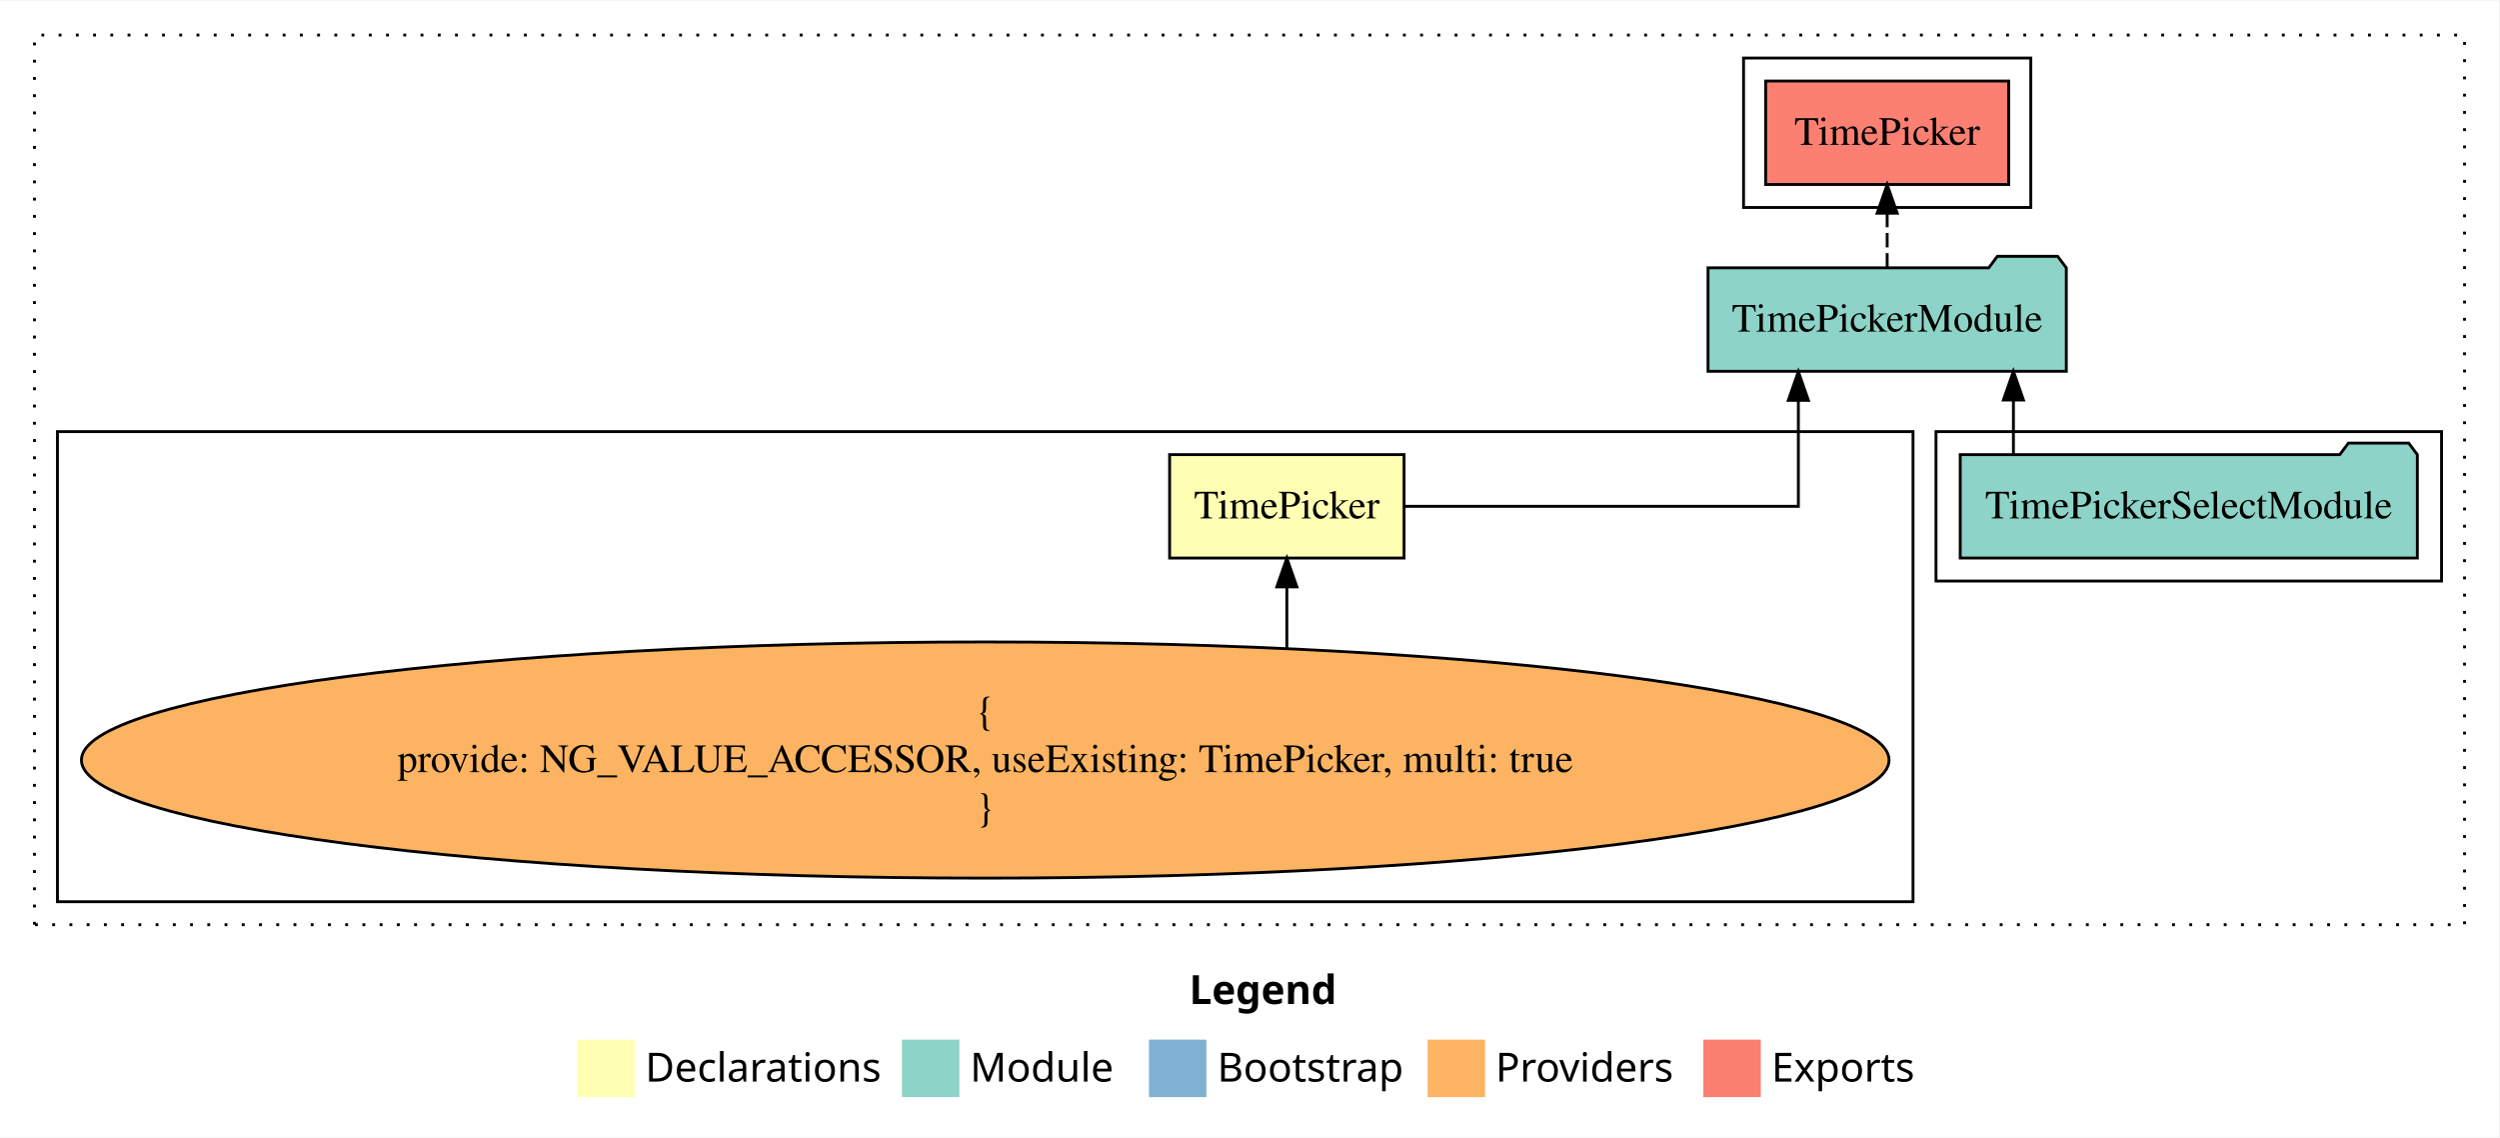
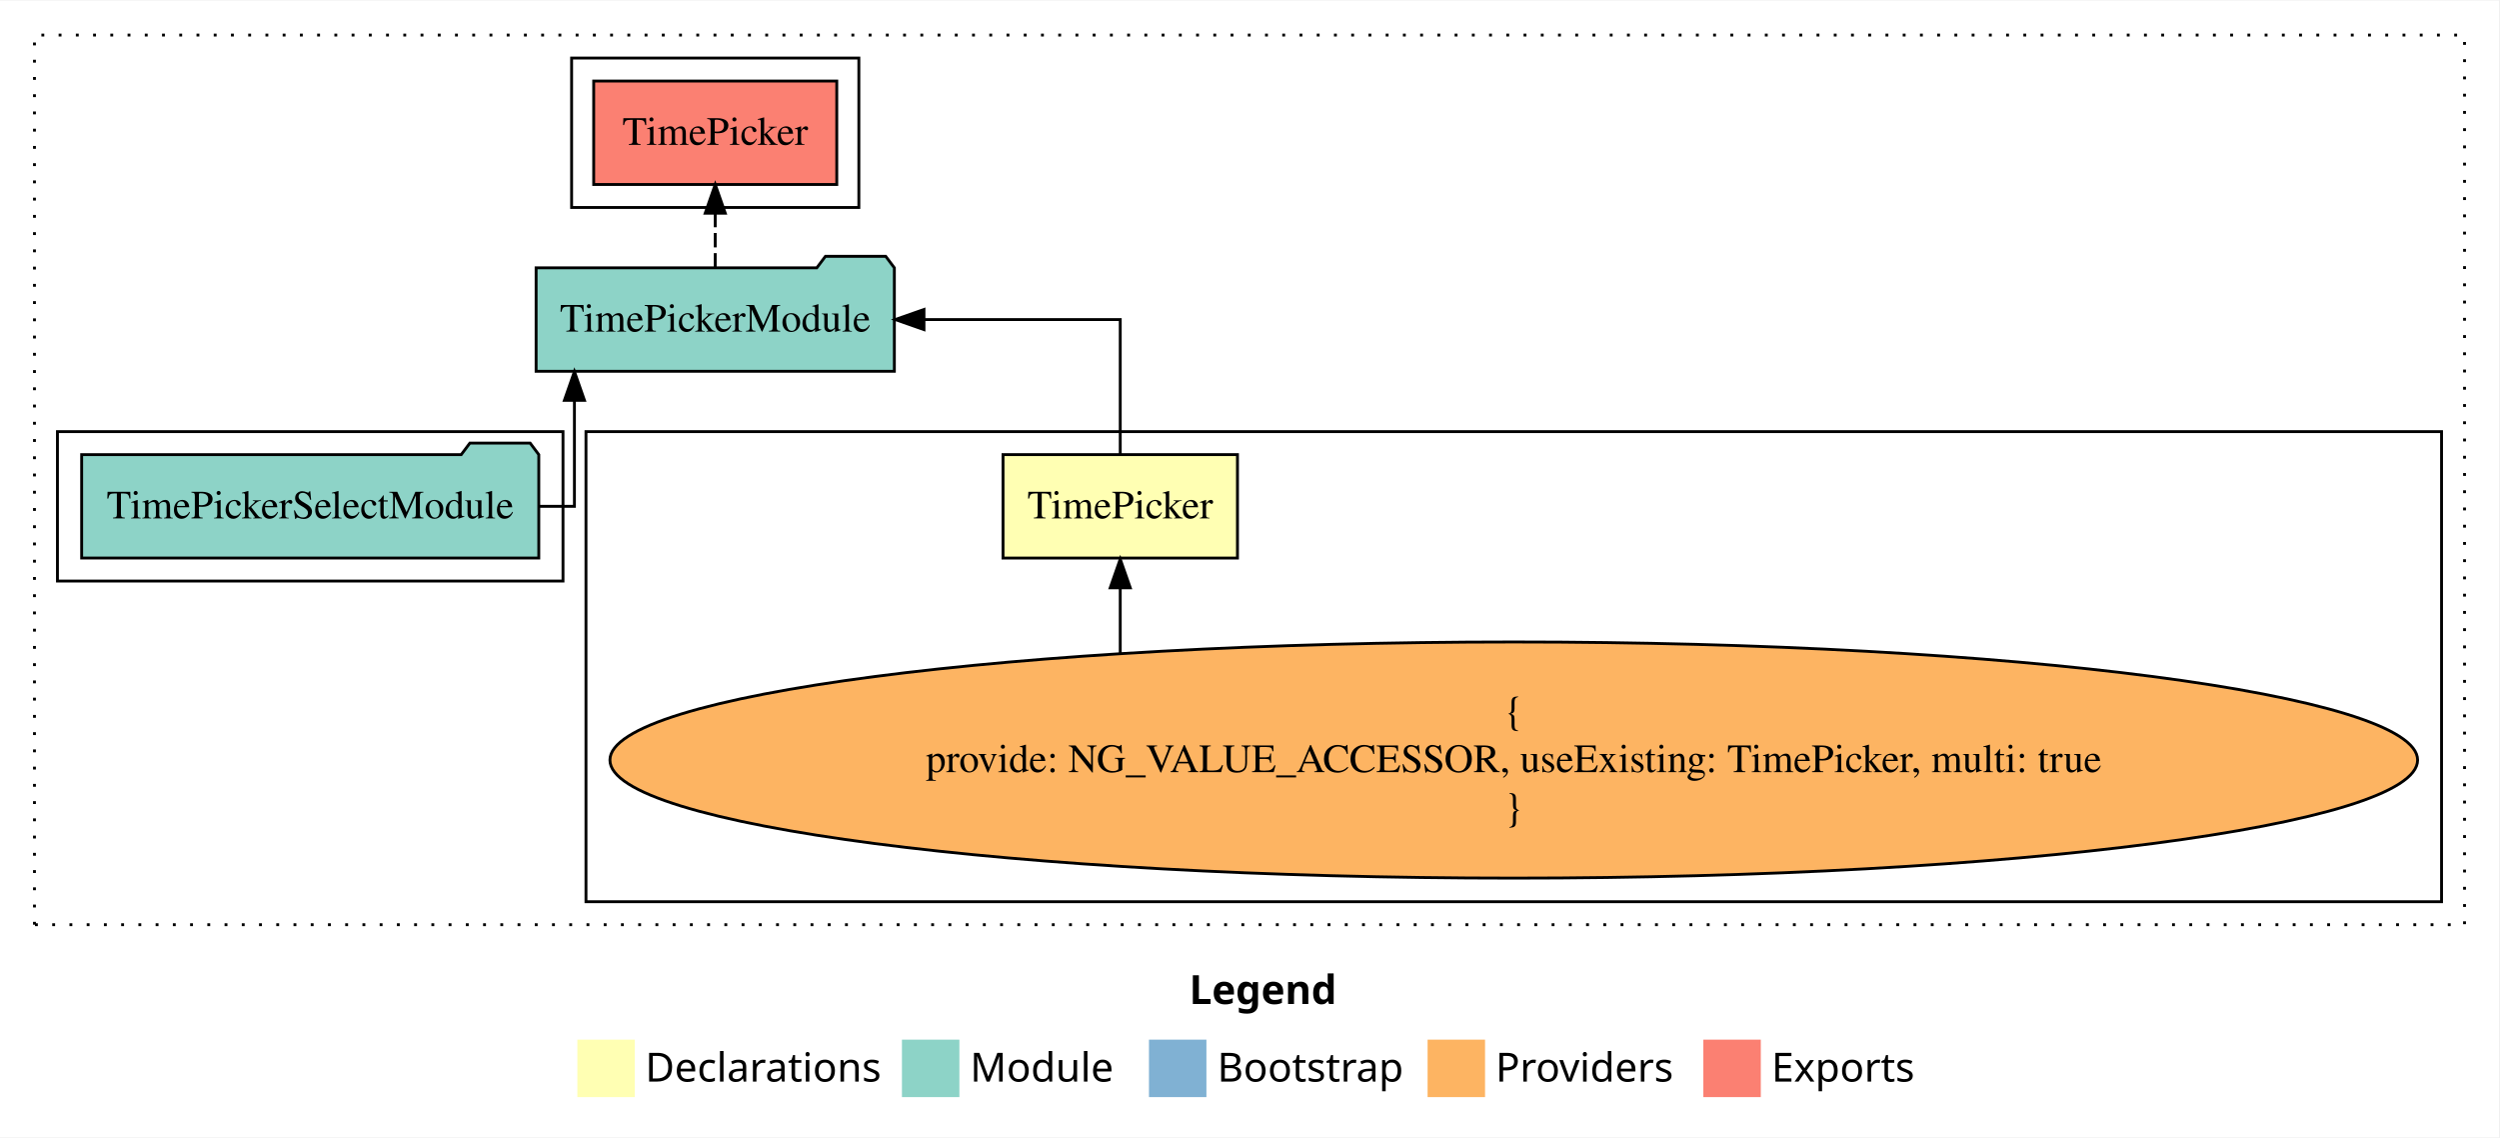
<svg xmlns="http://www.w3.org/2000/svg" width="870pt" height="396pt" viewBox="0.00 0.00 870.00 395.59">
  <g id="graph0" class="graph" transform="scale(1 1) rotate(0) translate(4 391.59)">
    <polygon fill="white" stroke="transparent" points="-4,4 -4,-391.59 866,-391.59 866,4 -4,4" />
    <text text-anchor="start" x="410.01" y="-42.4" font-family="Times-12" font-weight="bold" font-size="14.00">Legend</text>
    <polygon fill="#ffffb3" stroke="transparent" points="197,-10 197,-30 217,-30 217,-10 197,-10" />
    <text text-anchor="start" x="220.63" y="-15.4" font-family="Times-12" font-size="14.00">  Declarations</text>
    <polygon fill="#8dd3c7" stroke="transparent" points="310,-10 310,-30 330,-30 330,-10 310,-10" />
    <text text-anchor="start" x="333.73" y="-15.4" font-family="Times-12" font-size="14.00">  Module</text>
    <polygon fill="#80b1d3" stroke="transparent" points="396,-10 396,-30 416,-30 416,-10 396,-10" />
    <text text-anchor="start" x="419.78" y="-15.4" font-family="Times-12" font-size="14.00">  Bootstrap</text>
    <polygon fill="#fdb462" stroke="transparent" points="493,-10 493,-30 513,-30 513,-10 493,-10" />
    <text text-anchor="start" x="516.67" y="-15.4" font-family="Times-12" font-size="14.00">  Providers</text>
    <polygon fill="#fb8072" stroke="transparent" points="589,-10 589,-30 609,-30 609,-10 589,-10" />
    <text text-anchor="start" x="612.73" y="-15.4" font-family="Times-12" font-size="14.00">  Exports</text>
    <g id="clust1" class="cluster">
      <polygon fill="none" stroke="black" stroke-dasharray="1,5" points="8,-70 8,-379.59 854,-379.59 854,-70 8,-70" />
    </g>
-     <g id="clust4" class="cluster">
-       <polygon fill="none" stroke="black" points="670,-189.59 670,-241.59 846,-241.59 846,-189.59 670,-189.59" />
+     <g id="clust5" class="cluster">
+       <polygon fill="none" stroke="black" points="195,-319.59 195,-371.59 295,-371.59 295,-319.59 195,-319.59" />
    </g>
    <g id="clust3" class="cluster">
-       <polygon fill="none" stroke="black" points="16,-78 16,-241.59 662,-241.59 662,-78 16,-78" />
+       <polygon fill="none" stroke="black" points="200,-78 200,-241.59 846,-241.59 846,-78 200,-78" />
    </g>
-     <g id="clust5" class="cluster">
-       <polygon fill="none" stroke="black" points="603,-319.59 603,-371.59 703,-371.59 703,-319.59 603,-319.59" />
+     <g id="clust4" class="cluster">
+       <polygon fill="none" stroke="black" points="16,-189.59 16,-241.59 192,-241.59 192,-189.59 16,-189.59" />
    </g>
    <g id="node1" class="node">
-       <polygon fill="#ffffb3" stroke="black" points="484.81,-233.59 403.19,-233.59 403.19,-197.59 484.81,-197.59 484.81,-233.59" />
-       <text text-anchor="middle" x="444" y="-211.39" font-family="Times,serif" font-size="14.00">TimePicker</text>
+       <polygon fill="#ffffb3" stroke="black" points="426.81,-233.59 345.19,-233.59 345.19,-197.59 426.81,-197.59 426.81,-233.59" />
+       <text text-anchor="middle" x="386" y="-211.39" font-family="Times,serif" font-size="14.00">TimePicker</text>
    </g>
    <g id="node2" class="node">
-       <polygon fill="#8dd3c7" stroke="black" points="715.36,-298.59 712.36,-302.59 691.36,-302.59 688.36,-298.59 590.64,-298.59 590.64,-262.59 715.36,-262.59 715.36,-298.59" />
-       <text text-anchor="middle" x="653" y="-276.39" font-family="Times,serif" font-size="14.00">TimePickerModule</text>
+       <polygon fill="#8dd3c7" stroke="black" points="307.36,-298.59 304.36,-302.59 283.36,-302.59 280.36,-298.59 182.64,-298.59 182.64,-262.59 307.36,-262.59 307.36,-298.59" />
+       <text text-anchor="middle" x="245" y="-276.39" font-family="Times,serif" font-size="14.00">TimePickerModule</text>
    </g>
    <g id="edge1" class="edge">
-       <path fill="none" stroke="black" d="M484.85,-215.59C537.43,-215.59 622.08,-215.59 622.08,-215.59 622.08,-215.59 622.08,-252.48 622.08,-252.48" />
-       <polygon fill="black" stroke="black" points="618.58,-252.48 622.08,-262.48 625.58,-252.48 618.58,-252.48" />
+       <path fill="none" stroke="black" d="M386,-233.7C386,-252.93 386,-280.59 386,-280.59 386,-280.59 317.67,-280.59 317.67,-280.59" />
+       <polygon fill="black" stroke="black" points="317.67,-277.09 307.67,-280.59 317.67,-284.09 317.67,-277.09" />
    </g>
    <g id="node5" class="node">
-       <polygon fill="#fb8072" stroke="black" points="695.31,-363.59 610.69,-363.59 610.69,-327.59 695.31,-327.59 695.31,-363.59" />
-       <text text-anchor="middle" x="653" y="-341.39" font-family="Times,serif" font-size="14.00">TimePicker </text>
+       <polygon fill="#fb8072" stroke="black" points="287.31,-363.59 202.69,-363.59 202.69,-327.59 287.31,-327.59 287.31,-363.59" />
+       <text text-anchor="middle" x="245" y="-341.39" font-family="Times,serif" font-size="14.00">TimePicker </text>
    </g>
    <g id="edge4" class="edge">
-       <path fill="none" stroke="black" stroke-dasharray="5,2" d="M653,-298.7C653,-298.7 653,-317.58 653,-317.58" />
-       <polygon fill="black" stroke="black" points="649.5,-317.58 653,-327.58 656.5,-317.58 649.5,-317.58" />
+       <path fill="none" stroke="black" stroke-dasharray="5,2" d="M245,-298.7C245,-298.7 245,-317.58 245,-317.58" />
+       <polygon fill="black" stroke="black" points="241.5,-317.58 245,-327.58 248.5,-317.58 241.5,-317.58" />
    </g>
    <g id="node3" class="node">
-       <ellipse fill="#fdb462" stroke="black" cx="339" cy="-127.3" rx="314.66" ry="41.09" />
-       <text text-anchor="middle" x="339" y="-139.9" font-family="Times,serif" font-size="14.00">{</text>
-       <text text-anchor="middle" x="339" y="-123.1" font-family="Times,serif" font-size="14.00">    provide: NG_VALUE_ACCESSOR, useExisting: TimePicker, multi: true</text>
-       <text text-anchor="middle" x="339" y="-106.3" font-family="Times,serif" font-size="14.00">}</text>
+       <ellipse fill="#fdb462" stroke="black" cx="523" cy="-127.3" rx="314.66" ry="41.09" />
+       <text text-anchor="middle" x="523" y="-139.9" font-family="Times,serif" font-size="14.00">{</text>
+       <text text-anchor="middle" x="523" y="-123.1" font-family="Times,serif" font-size="14.00">    provide: NG_VALUE_ACCESSOR, useExisting: TimePicker, multi: true</text>
+       <text text-anchor="middle" x="523" y="-106.3" font-family="Times,serif" font-size="14.00">}</text>
    </g>
    <g id="edge2" class="edge">
-       <path fill="none" stroke="black" d="M444,-166.28C444,-166.28 444,-187.56 444,-187.56" />
-       <polygon fill="black" stroke="black" points="440.5,-187.56 444,-197.56 447.5,-187.56 440.5,-187.56" />
+       <path fill="none" stroke="black" d="M386,-164.48C386,-164.48 386,-187.22 386,-187.22" />
+       <polygon fill="black" stroke="black" points="382.5,-187.22 386,-197.22 389.5,-187.22 382.5,-187.22" />
    </g>
    <g id="node4" class="node">
-       <polygon fill="#8dd3c7" stroke="black" points="837.57,-233.59 834.57,-237.59 813.57,-237.59 810.57,-233.59 678.43,-233.59 678.43,-197.59 837.57,-197.59 837.57,-233.59" />
-       <text text-anchor="middle" x="758" y="-211.39" font-family="Times,serif" font-size="14.00">TimePickerSelectModule</text>
+       <polygon fill="#8dd3c7" stroke="black" points="183.57,-233.59 180.57,-237.59 159.57,-237.59 156.57,-233.59 24.43,-233.59 24.43,-197.59 183.57,-197.59 183.57,-233.59" />
+       <text text-anchor="middle" x="104" y="-211.39" font-family="Times,serif" font-size="14.00">TimePickerSelectModule</text>
    </g>
    <g id="edge3" class="edge">
-       <path fill="none" stroke="black" d="M696.95,-233.7C696.95,-233.7 696.95,-252.58 696.95,-252.58" />
-       <polygon fill="black" stroke="black" points="693.45,-252.58 696.95,-262.58 700.45,-252.58 693.45,-252.58" />
+       <path fill="none" stroke="black" d="M183.57,-215.59C191.09,-215.59 195.98,-215.59 195.98,-215.59 195.98,-215.59 195.98,-252.48 195.98,-252.48" />
+       <polygon fill="black" stroke="black" points="192.48,-252.48 195.98,-262.48 199.48,-252.48 192.48,-252.48" />
    </g>
  </g>
</svg>
